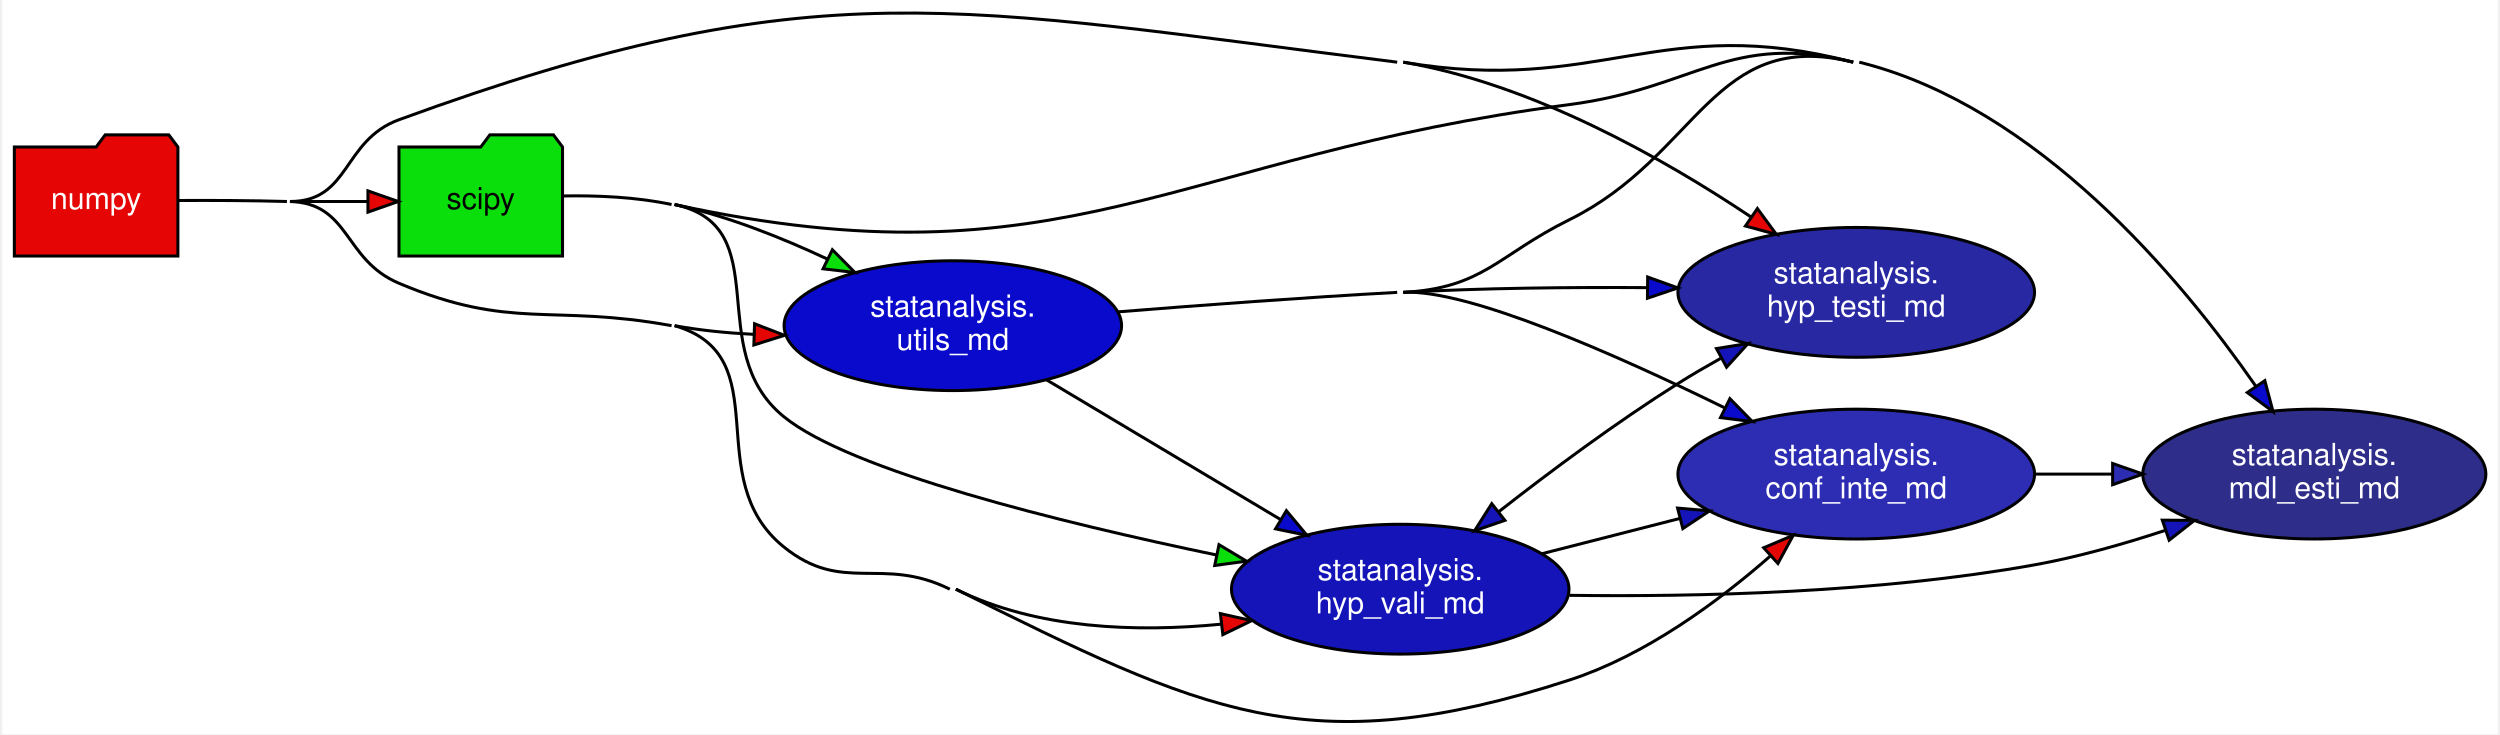
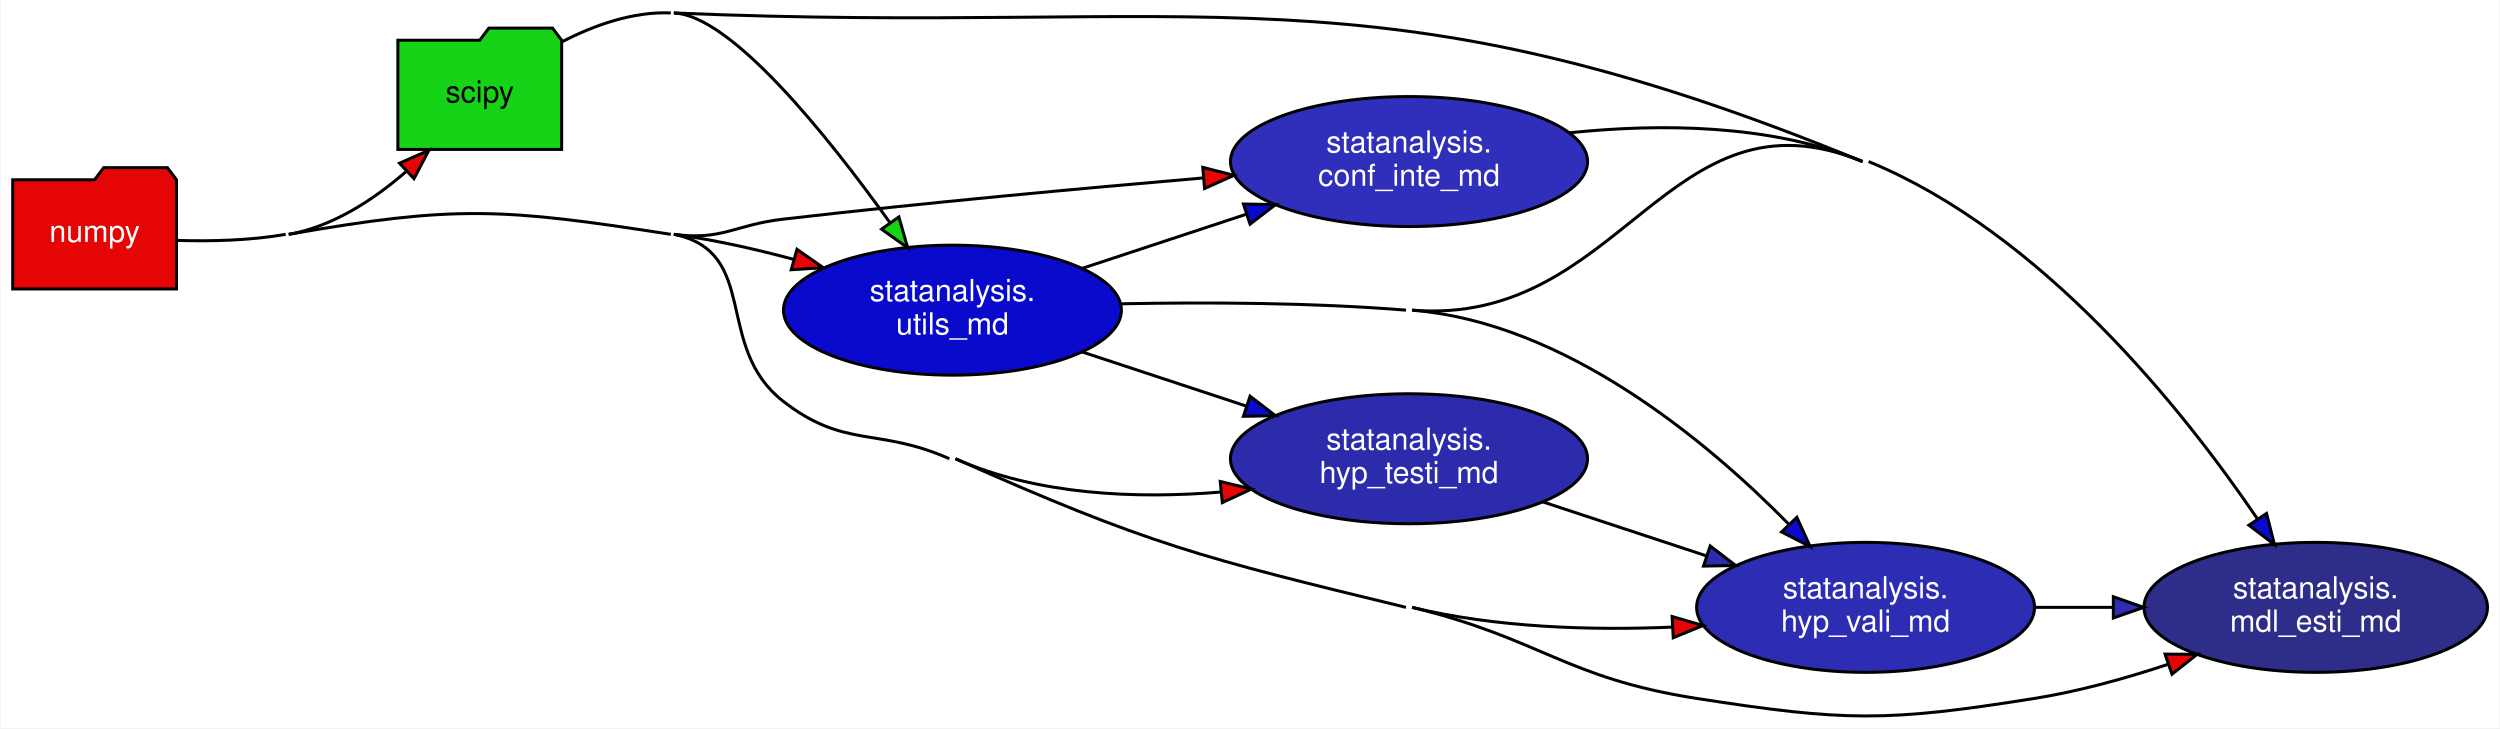
- <svg xmlns="http://www.w3.org/2000/svg" width="824pt" height="242pt" viewBox="0.00 0.00 823.96 242.42">
-   <g id="graph0" class="graph" transform="scale(1 1) rotate(0) translate(4 238.42)">
+ <svg xmlns="http://www.w3.org/2000/svg" width="824pt" height="240pt" viewBox="0.00 0.00 823.96 240.10">
+   <g id="graph0" class="graph" transform="scale(1 1) rotate(0) translate(4 236.1)">
    <style>.edge&gt;path:hover{stroke-width:8}</style>
-     <polygon fill="white" stroke="transparent" points="-4,4 -4,-238.42 819.96,-238.42 819.96,4 -4,4" />
+     <polygon fill="white" stroke="transparent" points="-4,4 -4,-236.1 819.96,-236.1 819.96,4 -4,4" />
    <g id="node1" class="node">
      <style>.edge&gt;path:hover{stroke-width:8}</style>
-       <ellipse fill="#2d2db4" stroke="black" cx="608.14" cy="-81.89" rx="58.88" ry="21.43" />
-       <text text-anchor="middle" x="608.14" y="-84.89" font-family="Helvetica,sans-Serif" font-size="10.00" fill="#ffffff">statanalysis.</text>
-       <text text-anchor="middle" x="608.14" y="-73.89" font-family="Helvetica,sans-Serif" font-size="10.00" fill="#ffffff">conf_inte_md</text>
+       <ellipse fill="#2f2fbc" stroke="black" cx="460.41" cy="-182.83" rx="58.88" ry="21.43" />
+       <text text-anchor="middle" x="460.41" y="-185.83" font-family="Helvetica,sans-Serif" font-size="10.00" fill="#ffffff">statanalysis.</text>
+       <text text-anchor="middle" x="460.41" y="-174.83" font-family="Helvetica,sans-Serif" font-size="10.00" fill="#ffffff">conf_inte_md</text>
    </g>
    <g id="node4" class="node">
      <style>.edge&gt;path:hover{stroke-width:8}</style>
-       <ellipse fill="#2e2e8a" stroke="black" cx="759.39" cy="-81.89" rx="56.64" ry="21.43" />
-       <text text-anchor="middle" x="759.39" y="-84.89" font-family="Helvetica,sans-Serif" font-size="10.00" fill="#ffffff">statanalysis.</text>
-       <text text-anchor="middle" x="759.39" y="-73.89" font-family="Helvetica,sans-Serif" font-size="10.00" fill="#ffffff">mdl_esti_md</text>
+       <ellipse fill="#2e2e8a" stroke="black" cx="759.39" cy="-35.83" rx="56.64" ry="21.43" />
+       <text text-anchor="middle" x="759.39" y="-38.83" font-family="Helvetica,sans-Serif" font-size="10.00" fill="#ffffff">statanalysis.</text>
+       <text text-anchor="middle" x="759.39" y="-27.83" font-family="Helvetica,sans-Serif" font-size="10.00" fill="#ffffff">mdl_esti_md</text>
+     </g>
+     <g id="edge9" class="edge">
+       <style>.edge&gt;path:hover{stroke-width:8}</style>
+       <path fill="none" stroke="black" d="M513.14,-192.29C542.59,-195.39 579.55,-195.34 609.96,-182.83" />
+     </g>
+     <g id="node2" class="node">
+       <style>.edge&gt;path:hover{stroke-width:8}</style>
+       <ellipse fill="#2b2bac" stroke="black" cx="460.41" cy="-84.83" rx="58.88" ry="21.43" />
+       <text text-anchor="middle" x="460.41" y="-87.83" font-family="Helvetica,sans-Serif" font-size="10.00" fill="#ffffff">statanalysis.</text>
+       <text text-anchor="middle" x="460.41" y="-76.83" font-family="Helvetica,sans-Serif" font-size="10.00" fill="#ffffff">hyp_testi_md</text>
+     </g>
+     <g id="node3" class="node">
+       <style>.edge&gt;path:hover{stroke-width:8}</style>
+       <ellipse fill="#2d2db4" stroke="black" cx="610.96" cy="-35.83" rx="55.72" ry="21.43" />
+       <text text-anchor="middle" x="610.96" y="-38.83" font-family="Helvetica,sans-Serif" font-size="10.00" fill="#ffffff">statanalysis.</text>
+       <text text-anchor="middle" x="610.96" y="-27.83" font-family="Helvetica,sans-Serif" font-size="10.00" fill="#ffffff">hyp_vali_md</text>
    </g>
    <g id="edge10" class="edge">
      <style>.edge&gt;path:hover{stroke-width:8}</style>
-       <path fill="none" stroke="black" d="M666.84,-81.89C675.33,-81.89 684.13,-81.89 692.77,-81.89" />
-       <polygon fill="#2d2db4" stroke="black" points="692.8,-85.39 702.8,-81.89 692.8,-78.39 692.8,-85.39" />
+       <path fill="none" stroke="black" d="M504.38,-70.66C521.3,-65.08 540.87,-58.62 558.53,-52.79" />
+       <polygon fill="#2b2bac" stroke="black" points="559.72,-56.09 568.12,-49.63 557.52,-49.44 559.72,-56.09" />
    </g>
-     <g id="node2" class="node">
+     <g id="edge11" class="edge">
      <style>.edge&gt;path:hover{stroke-width:8}</style>
-       <ellipse fill="#2828a3" stroke="black" cx="608.14" cy="-141.89" rx="58.88" ry="21.43" />
-       <text text-anchor="middle" x="608.14" y="-144.89" font-family="Helvetica,sans-Serif" font-size="10.00" fill="#ffffff">statanalysis.</text>
-       <text text-anchor="middle" x="608.14" y="-133.89" font-family="Helvetica,sans-Serif" font-size="10.00" fill="#ffffff">hyp_testi_md</text>
+       <path fill="none" stroke="black" d="M666.91,-35.83C675.31,-35.83 684.05,-35.83 692.65,-35.83" />
+       <polygon fill="#2d2db4" stroke="black" points="692.66,-39.33 702.66,-35.83 692.66,-32.33 692.66,-39.33" />
    </g>
-     <g id="node3" class="node">
+     <g id="node5" class="node">
      <style>.edge&gt;path:hover{stroke-width:8}</style>
-       <ellipse fill="#1414b8" stroke="black" cx="457.58" cy="-43.89" rx="55.72" ry="21.43" />
-       <text text-anchor="middle" x="457.58" y="-46.89" font-family="Helvetica,sans-Serif" font-size="10.00" fill="#ffffff">statanalysis.</text>
-       <text text-anchor="middle" x="457.58" y="-35.89" font-family="Helvetica,sans-Serif" font-size="10.00" fill="#ffffff">hyp_vali_md</text>
+       <ellipse fill="#0a0acc" stroke="black" cx="309.86" cy="-133.83" rx="55.72" ry="21.43" />
+       <text text-anchor="middle" x="309.86" y="-136.83" font-family="Helvetica,sans-Serif" font-size="10.00" fill="#ffffff">statanalysis.</text>
+       <text text-anchor="middle" x="309.86" y="-125.83" font-family="Helvetica,sans-Serif" font-size="10.00" fill="#ffffff">utils_md</text>
    </g>
    <g id="edge12" class="edge">
      <style>.edge&gt;path:hover{stroke-width:8}</style>
-       <path fill="none" stroke="black" d="M504.37,-55.6C518.77,-59.28 534.86,-63.4 549.96,-67.26" />
-       <polygon fill="#1414b8" stroke="black" points="549.15,-70.67 559.71,-69.75 550.89,-63.89 549.15,-70.67" />
+       <path fill="none" stroke="black" d="M352.64,-147.61C369.44,-153.15 389,-159.6 406.75,-165.46" />
+       <polygon fill="#0a0acc" stroke="black" points="405.81,-168.83 416.4,-168.64 408,-162.19 405.81,-168.83" />
    </g>
    <g id="edge13" class="edge">
      <style>.edge&gt;path:hover{stroke-width:8}</style>
-       <path fill="none" stroke="black" d="M490.11,-69.47C507.19,-82.82 528.94,-99 549.45,-111.89 553.87,-114.67 558.59,-117.43 563.34,-120.08" />
-       <polygon fill="#1414b8" stroke="black" points="492.14,-66.62 482.12,-63.18 487.81,-72.12 492.14,-66.62" />
-       <polygon fill="#1414b8" stroke="black" points="562,-123.33 572.45,-125.02 565.33,-117.18 562,-123.33" />
+       <path fill="none" stroke="black" d="M352.64,-120.05C369.44,-114.51 389,-108.06 406.75,-102.2" />
+       <polygon fill="#0a0acc" stroke="black" points="408,-105.47 416.4,-99.02 405.81,-98.83 408,-105.47" />
    </g>
    <g id="edge14" class="edge">
      <style>.edge&gt;path:hover{stroke-width:8}</style>
-       <path fill="none" stroke="black" d="M513.4,-41.86C555.65,-41.3 615.37,-42.66 666.83,-51.89 681.14,-54.45 696.28,-58.74 710.05,-63.27" />
-       <polygon fill="#1414b8" stroke="black" points="709.2,-66.68 719.8,-66.6 711.46,-60.06 709.2,-66.68" />
-     </g>
-     <g id="node5" class="node">
-       <style>.edge&gt;path:hover{stroke-width:8}</style>
-       <ellipse fill="#0a0acc" stroke="black" cx="309.86" cy="-130.89" rx="55.72" ry="21.43" />
-       <text text-anchor="middle" x="309.86" y="-133.89" font-family="Helvetica,sans-Serif" font-size="10.00" fill="#ffffff">statanalysis.</text>
-       <text text-anchor="middle" x="309.86" y="-122.89" font-family="Helvetica,sans-Serif" font-size="10.00" fill="#ffffff">utils_md</text>
+       <path fill="none" stroke="black" d="M365.62,-135.93C393.71,-136.48 428.44,-136.33 459.41,-133.83" />
+       <path fill="none" stroke="black" d="M461.41,-133.83C511.8,-129.76 558.46,-90.86 585.58,-63.31" />
+       <polygon fill="#0a0acc" stroke="black" points="588.3,-65.53 592.69,-55.88 583.25,-60.69 588.3,-65.53" />
    </g>
    <g id="edge15" class="edge">
      <style>.edge&gt;path:hover{stroke-width:8}</style>
-       <path fill="none" stroke="black" d="M364.46,-135.46C391.98,-137.67 426.06,-140.21 456.58,-141.89" />
-       <path fill="none" stroke="black" d="M458.58,-141.89C479.81,-143.05 528.64,-121.44 564.55,-103.83" />
-       <polygon fill="#0a0acc" stroke="black" points="566.43,-106.8 573.84,-99.23 563.32,-100.53 566.43,-106.8" />
-     </g>
-     <g id="edge16" class="edge">
-       <style>.edge&gt;path:hover{stroke-width:8}</style>
-       <path fill="none" stroke="black" d="M458.58,-141.89C484.84,-143.33 513.74,-143.62 539.02,-143.45" />
-       <polygon fill="#0a0acc" stroke="black" points="539.28,-146.95 549.25,-143.36 539.21,-139.95 539.28,-146.95" />
-     </g>
-     <g id="edge17" class="edge">
-       <style>.edge&gt;path:hover{stroke-width:8}</style>
-       <path fill="none" stroke="black" d="M340.7,-113.07C363.1,-99.7 393.94,-81.28 418.18,-66.81" />
-       <polygon fill="#0a0acc" stroke="black" points="419.99,-69.81 426.78,-61.68 416.4,-63.8 419.99,-69.81" />
-     </g>
-     <g id="edge18" class="edge">
-       <style>.edge&gt;path:hover{stroke-width:8}</style>
-       <path fill="none" stroke="black" d="M458.58,-141.89C485.16,-143.35 489.59,-154.08 513.45,-165.89 556.13,-187.01 560.91,-229.32 607.14,-217.89" />
-       <path fill="none" stroke="black" d="M609.14,-217.89C667.96,-203.33 715.39,-146.43 740,-111" />
-       <polygon fill="#0a0acc" stroke="black" points="743.05,-112.74 745.76,-102.5 737.25,-108.82 743.05,-112.74" />
+       <path fill="none" stroke="black" d="M461.41,-133.83C530.71,-128.23 545.67,-209.28 609.96,-182.83" />
+       <path fill="none" stroke="black" d="M611.96,-182.83C669.39,-159.2 715.88,-100.74 740.12,-65.07" />
+       <polygon fill="#0a0acc" stroke="black" points="743.17,-66.79 745.79,-56.52 737.34,-62.92 743.17,-66.79" />
    </g>
    <g id="node6" class="node">
      <style>.edge&gt;path:hover{stroke-width:8}</style>
-       <polygon fill="#e50505" stroke="black" points="54,-189.89 51,-193.89 30,-193.89 27,-189.89 0,-189.89 0,-153.89 54,-153.89 54,-189.89" />
-       <text text-anchor="middle" x="27" y="-169.39" font-family="Helvetica,sans-Serif" font-size="10.00" fill="#ffffff">numpy</text>
+       <polygon fill="#e50505" stroke="black" points="54,-176.83 51,-180.83 30,-180.83 27,-176.83 0,-176.83 0,-140.83 54,-140.83 54,-176.83" />
+       <text text-anchor="middle" x="27" y="-156.33" font-family="Helvetica,sans-Serif" font-size="10.00" fill="#ffffff">numpy</text>
    </g>
    <g id="edge2" class="edge">
      <style>.edge&gt;path:hover{stroke-width:8}</style>
-       <path fill="none" stroke="black" d="M54.25,-172.22C65.29,-172.28 78.27,-172.23 90,-171.89" />
-       <path fill="none" stroke="black" d="M91,-171.89C110.99,-171.31 108.57,-152.66 127,-144.89 164.3,-129.16 177.18,-138.17 217,-130.89" />
-       <path fill="none" stroke="black" d="M218,-130.89C252.74,-120.79 225.9,-80.67 254,-57.89 273.55,-42.04 286.31,-55.06 308.86,-43.89" />
-       <path fill="none" stroke="black" d="M310.86,-43.89C392.42,-3.48 426.87,14.22 513.45,-13.89 538.48,-22.01 562.41,-39.62 579.83,-54.88" />
-       <polygon fill="#e50505" stroke="black" points="577.58,-57.57 587.35,-61.68 582.28,-52.38 577.58,-57.57" />
+       <path fill="none" stroke="black" d="M218,-158.83C234.01,-156.7 237.95,-161.97 254,-163.83 300.15,-169.17 352.26,-173.97 392.46,-177.42" />
+       <polygon fill="#e50505" stroke="black" points="392.41,-180.92 402.67,-178.28 393,-173.95 392.41,-180.92" />
    </g>
    <g id="edge3" class="edge">
      <style>.edge&gt;path:hover{stroke-width:8}</style>
-       <path fill="none" stroke="black" d="M91,-171.89C111,-171.89 108.22,-192.02 127,-198.89 264.8,-249.27 310.98,-235.98 456.58,-217.89" />
-       <path fill="none" stroke="black" d="M458.58,-217.89C501.17,-210.69 544.53,-186.1 573.33,-166.82" />
-       <polygon fill="#e50505" stroke="black" points="575.5,-169.57 581.78,-161.03 571.55,-163.79 575.5,-169.57" />
+       <path fill="none" stroke="black" d="M310.86,-84.83C337.94,-72.79 370.63,-71.56 398.44,-73.86" />
+       <polygon fill="#e50505" stroke="black" points="398.16,-77.34 408.45,-74.85 398.85,-70.38 398.16,-77.34" />
    </g>
    <g id="edge4" class="edge">
      <style>.edge&gt;path:hover{stroke-width:8}</style>
-       <path fill="none" stroke="black" d="M310.86,-43.89C337.61,-30.63 370.67,-29.6 398.53,-32.34" />
-       <polygon fill="#e50505" stroke="black" points="398.2,-35.82 408.54,-33.5 399.01,-28.87 398.2,-35.82" />
+       <path fill="none" stroke="black" d="M461.41,-35.83C489.08,-29.12 520.51,-28.19 547.31,-29.32" />
+       <polygon fill="#e50505" stroke="black" points="547.17,-32.81 557.34,-29.84 547.54,-25.82 547.17,-32.81" />
    </g>
    <g id="edge5" class="edge">
      <style>.edge&gt;path:hover{stroke-width:8}</style>
-       <path fill="none" stroke="black" d="M458.58,-217.89C523.68,-206.88 543.25,-234.55 607.14,-217.89" />
+       <path fill="none" stroke="black" d="M54.12,-156.83C65.25,-156.49 78.34,-156.78 90,-158.83" />
+       <path fill="none" stroke="black" d="M91,-158.83C146.16,-168.51 161.66,-167.41 217,-158.83" />
+       <path fill="none" stroke="black" d="M218,-158.83C246.63,-153 230.96,-121.8 254,-103.83 274.35,-87.96 285.28,-95.31 308.86,-84.83" />
+       <path fill="none" stroke="black" d="M310.86,-84.83C374.39,-56.58 391.85,-52.22 459.41,-35.83" />
+       <path fill="none" stroke="black" d="M461.41,-35.83C503.9,-25.52 511.9,-12.58 555.1,-5.83 604.16,1.83 617.79,2 666.83,-5.83 681.31,-8.14 696.62,-12.39 710.49,-16.98" />
+       <polygon fill="#e50505" stroke="black" points="709.71,-20.41 720.3,-20.36 711.99,-13.79 709.71,-20.41" />
    </g>
    <g id="edge6" class="edge">
      <style>.edge&gt;path:hover{stroke-width:8}</style>
-       <path fill="none" stroke="black" d="M218,-130.89C226.36,-129.36 235.24,-128.47 244.03,-128.03" />
-       <polygon fill="#e50505" stroke="black" points="244.4,-131.52 254.28,-127.7 244.17,-124.52 244.4,-131.52" />
+       <path fill="none" stroke="black" d="M218,-158.83C230.93,-157.11 244.61,-154.04 257.33,-150.62" />
+       <polygon fill="#e50505" stroke="black" points="258.6,-153.9 267.28,-147.83 256.71,-147.16 258.6,-153.9" />
    </g>
    <g id="node7" class="node">
      <style>.edge&gt;path:hover{stroke-width:8}</style>
-       <polygon fill="#0bdf0b" stroke="black" points="181,-189.89 178,-193.89 157,-193.89 154,-189.89 127,-189.89 127,-153.89 181,-153.89 181,-189.89" />
-       <text text-anchor="middle" x="154" y="-169.39" font-family="Helvetica,sans-Serif" font-size="10.00" fill="#000000">scipy</text>
+       <polygon fill="#17d317" stroke="black" points="181,-222.83 178,-226.83 157,-226.83 154,-222.83 127,-222.83 127,-186.83 181,-186.83 181,-222.83" />
+       <text text-anchor="middle" x="154" y="-202.33" font-family="Helvetica,sans-Serif" font-size="10.00" fill="#000000">scipy</text>
    </g>
    <g id="edge1" class="edge">
      <style>.edge&gt;path:hover{stroke-width:8}</style>
-       <path fill="none" stroke="black" d="M91,-171.89C99.25,-171.89 108.12,-171.89 116.49,-171.89" />
-       <polygon fill="#e50505" stroke="black" points="116.75,-175.39 126.75,-171.89 116.75,-168.39 116.75,-175.39" />
+       <path fill="none" stroke="black" d="M91,-158.83C105.52,-161.38 119,-170.22 129.66,-179.49" />
+       <polygon fill="#e50505" stroke="black" points="127.54,-182.29 137.24,-186.56 132.31,-177.18 127.54,-182.29" />
    </g>
    <g id="edge7" class="edge">
      <style>.edge&gt;path:hover{stroke-width:8}</style>
-       <path fill="none" stroke="black" d="M181.2,-173.72C192.35,-173.92 205.42,-173.38 217,-170.89" />
-       <path fill="none" stroke="black" d="M218,-170.89C252.2,-163.52 226.91,-123.02 254,-100.89 275.88,-83.01 345.29,-65.92 396.79,-55.2" />
-       <polygon fill="#0bdf0b" stroke="black" points="397.74,-58.58 406.84,-53.14 396.34,-51.72 397.74,-58.58" />
+       <path fill="none" stroke="black" d="M218,-231.83C393.4,-224.31 447.6,-249.62 609.96,-182.83" />
    </g>
    <g id="edge8" class="edge">
      <style>.edge&gt;path:hover{stroke-width:8}</style>
-       <path fill="none" stroke="black" d="M218,-170.89C347.12,-142.86 382.43,-186.79 513.45,-203.89 555.19,-209.34 566.27,-228 607.14,-217.89" />
-     </g>
-     <g id="edge9" class="edge">
-       <style>.edge&gt;path:hover{stroke-width:8}</style>
-       <path fill="none" stroke="black" d="M218,-170.89C235.16,-167.19 253.05,-160.1 268.37,-152.91" />
-       <polygon fill="#0bdf0b" stroke="black" points="270.09,-155.96 277.55,-148.44 267.03,-149.67 270.09,-155.96" />
+       <path fill="none" stroke="black" d="M181.11,-222.33C191.8,-227.83 204.57,-232.36 217,-231.83" />
+       <path fill="none" stroke="black" d="M218,-231.83C236.91,-231.02 268.61,-191.45 289.13,-162.85" />
+       <polygon fill="#17d317" stroke="black" points="292.2,-164.56 295.11,-154.38 286.48,-160.53 292.2,-164.56" />
    </g>
  </g>
</svg>
